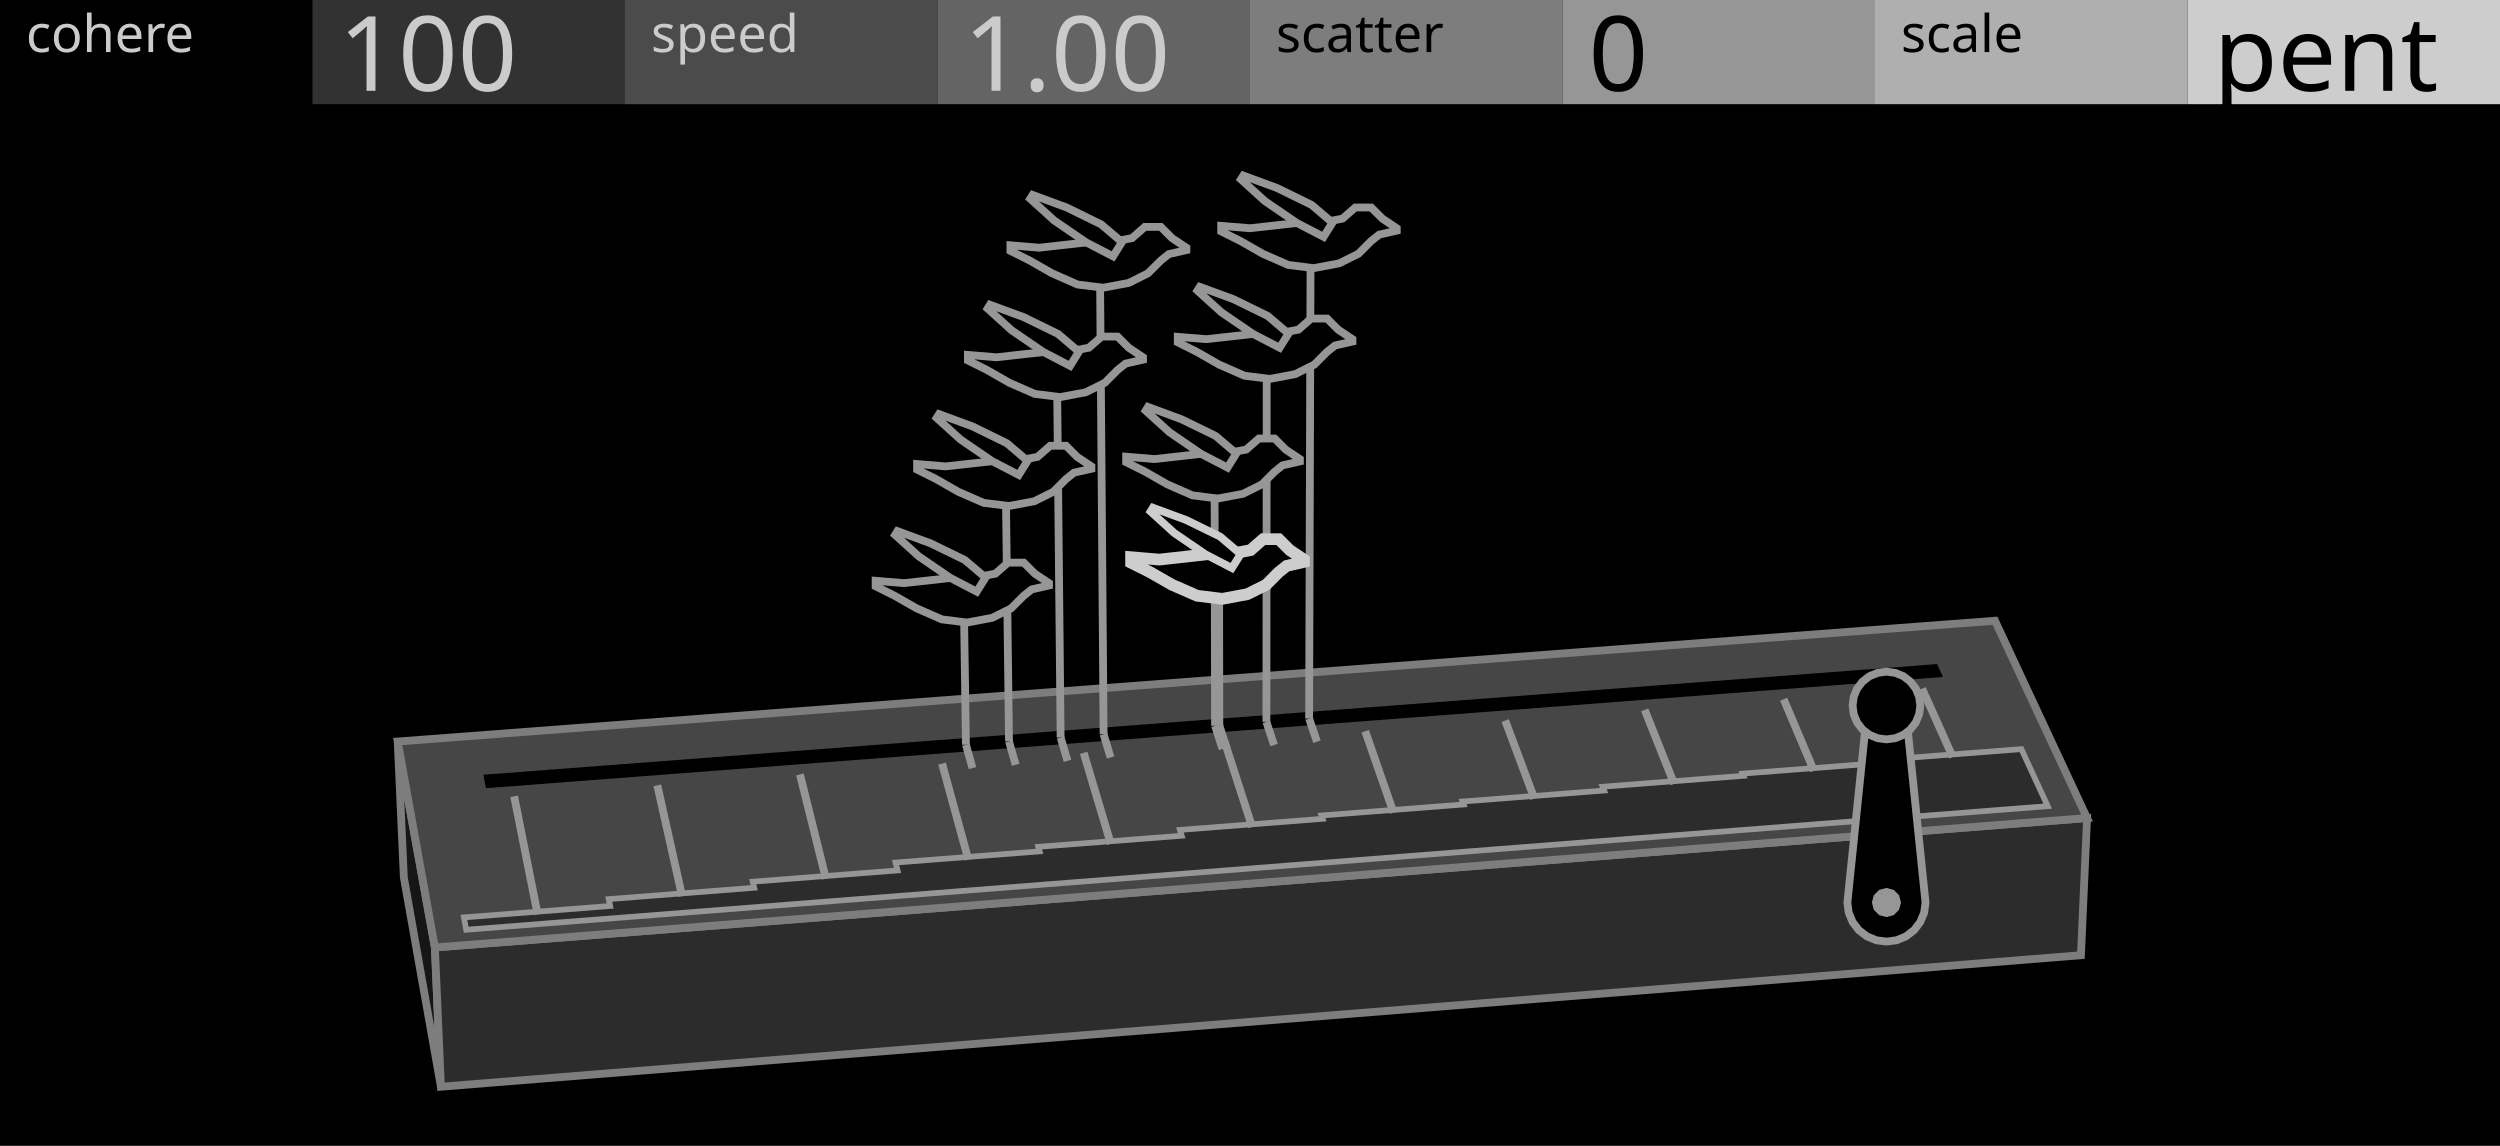
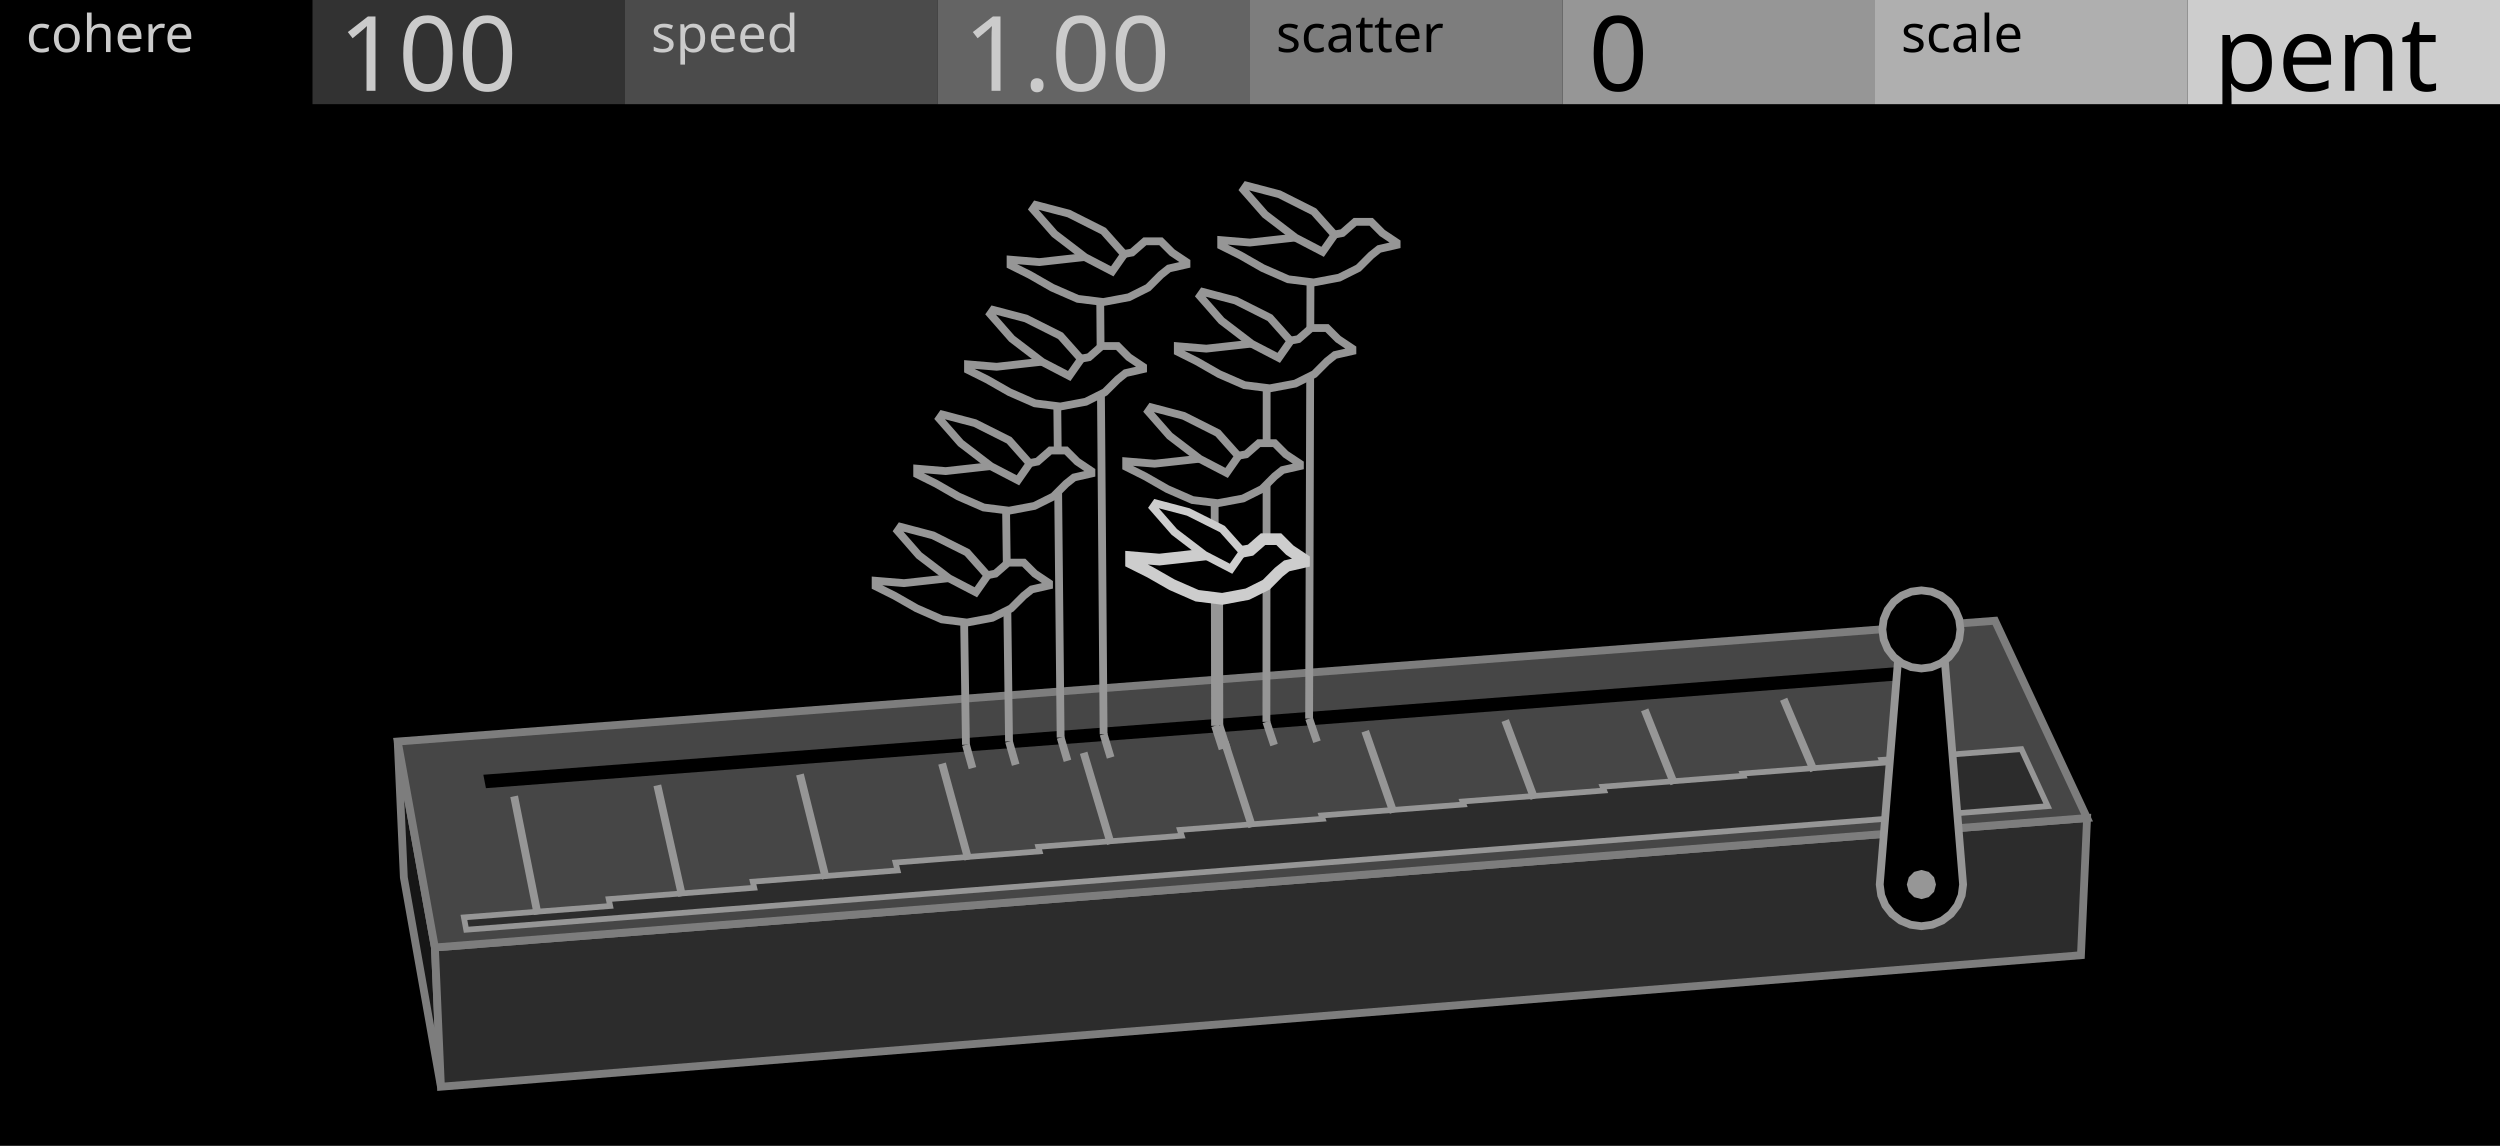
<svg xmlns="http://www.w3.org/2000/svg" width="480" height="220" viewBox="0 0 480 220">
  <g id="preview_canvas">
    <rect x="0" y="0" width="480" height="220" fill="#000000" stroke="none" />
  </g>
  <g id="preview_header">
    <rect x="0" y="0" width="60" height="20" fill="#000000" stroke="none" />
    <rect x="60" y="0" width="60" height="20" fill="#323232" stroke="none" />
    <rect x="120" y="0" width="60" height="20" fill="#4B4B4B" stroke="none" />
    <rect x="180" y="0" width="60" height="20" fill="#646464" stroke="none" />
    <rect x="240" y="0" width="60" height="20" fill="#7D7D7D" stroke="none" />
    <rect x="300" y="0" width="60" height="20" fill="#969696" stroke="none" />
    <rect x="360" y="0" width="60" height="20" fill="#AFAFAF" stroke="none" />
    <rect x="420" y="0" width="60" height="20" fill="#CDCDCD" stroke="none" />
    <text transform="matrix(1 0 0 1 5 10)" fill="#CBCBCB" stroke="none" font-family="UniversNextPro-Light" font-size="10px">cohere</text>
    <text transform="matrix(1 0 0 1 125 10)" fill="#CBCBCB" stroke="none" font-family="UniversNextPro-Light" font-size="10px">speed</text>
    <text transform="matrix(1 0 0 1 245 10)" fill="#000000" stroke="none" font-family="UniversNextPro-Light" font-size="10px">scatter</text>
    <text transform="matrix(1 0 0 1 365 10)" fill="#000000" stroke="none" font-family="UniversNextPro-Light" font-size="10px">scale</text>
    <text transform="matrix(1 0 0 1 65 17.44)" fill="#CBCBCB" stroke="none" font-family="UniversNextPro-Light" font-size="20px">100</text>
    <text transform="matrix(1 0 0 1 185 17.44)" fill="#CBCBCB" stroke="none" font-family="UniversNextPro-Light" font-size="20px">1.00</text>
    <text transform="matrix(1 0 0 1 305 17.44)" fill="#000000" stroke="none" font-family="UniversNextPro-Light" font-size="20px">0</text>
    <text transform="matrix(1 0 0 1 425 17.44)" fill="#000000" stroke="none" font-family="UniversNextPro-Light" font-size="20px">pent</text>
  </g>
  <path d="M 83.5 181.91 L 76.36 142.37 L 77.54 168.48 L 84.66 208.65 Z" fill="#161616" stroke="#7D7D7D" stroke-width="1.5" />
  <path d="M 83.5 181.91 L 400.72 157.06 L 399.54 183.4 L 84.66 208.65 Z" fill="#2C2C2C" stroke="#7D7D7D" stroke-width="1.5" />
  <path d="M 83.5 181.91 L 400.72 157.06 L 383.04 119.18 L 76.36 142.37 Z" fill="#464646" stroke="#7D7D7D" stroke-width="1.5" />
  <path d="M 93.3 151.33 L 373.05 129.98 L 371.92 127.5 L 92.8 148.75 Z" fill="#000000" stroke="none" stroke-width="0" />
  <path d="M 89.51 178.51 L 393.16 154.78 L 388.11 143.83 L 361.28 145.9 L 361.52 146.45 L 334.58 148.53 L 334.75 148.95 L 307.7 151.05 L 307.99 151.78 L 280.81 153.89 L 281.02 154.46 L 253.73 156.57 L 253.95 157.21 L 226.54 159.34 L 226.89 160.46 L 199.35 162.59 L 199.6 163.46 L 171.94 165.61 L 172.33 167.12 L 144.53 169.28 L 144.81 170.45 L 116.87 172.63 L 117.15 173.95 L 89.07 176.14 Z" fill="#2C2C2C" stroke="#969696" stroke-width="1.1" />
  <path d="M 103.96 175.4 L 99.45 152.74 L 97.98 153.04 L 102.49 175.69 Z" fill="#969696" stroke="none" stroke-width="0" />
  <path d="M 131.69 171.88 L 126.94 150.62 L 125.47 150.95 L 130.23 172.21 Z" fill="#969696" stroke="none" stroke-width="0" />
  <path d="M 159.3 168.52 L 154.32 148.51 L 152.86 148.88 L 157.84 168.88 Z" fill="#969696" stroke="none" stroke-width="0" />
  <path d="M 186.64 164.83 L 181.6 146.41 L 180.15 146.81 L 185.2 165.23 Z" fill="#969696" stroke="none" stroke-width="0" />
  <path d="M 214 161.8 L 208.78 144.32 L 207.34 144.75 L 212.56 162.23 Z" fill="#969696" stroke="none" stroke-width="0" />
  <path d="M 241.13 158.54 L 235.85 142.23 L 234.43 142.69 L 239.7 159 Z" fill="#969696" stroke="none" stroke-width="0" />
  <path d="M 268.27 155.76 L 262.83 140.15 L 261.41 140.64 L 266.85 156.25 Z" fill="#969696" stroke="none" stroke-width="0" />
  <path d="M 295.3 153.06 L 289.7 138.08 L 288.3 138.61 L 293.89 153.58 Z" fill="#969696" stroke="none" stroke-width="0" />
  <path d="M 322.13 150.21 L 316.48 136.02 L 315.08 136.57 L 320.74 150.76 Z" fill="#969696" stroke="none" stroke-width="0" />
  <path d="M 348.96 147.68 L 343.15 133.96 L 341.77 134.55 L 347.58 148.26 Z" fill="#969696" stroke="none" stroke-width="0" />
  <path d="M 375.61 145.03 L 369.73 131.92 L 368.36 132.53 L 374.24 145.65 Z" fill="#969696" stroke="none" stroke-width="0" />
-   <path d="M 369.7 173.28 L 369.44 175.22 L 368.69 177.03 L 367.5 178.59 L 365.95 179.78 L 364.14 180.53 L 362.2 180.78 L 360.26 180.53 L 358.45 179.78 L 356.89 178.59 L 355.7 177.03 L 354.95 175.22 L 354.7 173.28 L 358.6 135.46 L 365.8 135.46 Z" fill="#000000" stroke="#969696" stroke-width="1.5" />
-   <path d="M 365 173.28 L 364.62 174.68 L 363.6 175.71 L 362.2 176.08 L 360.8 175.71 L 359.77 174.68 L 359.4 173.28 L 359.77 171.88 L 360.8 170.86 L 362.2 170.48 L 363.6 170.86 L 364.62 171.88 Z" fill="#969696" stroke="none" stroke-width="0" />
-   <path d="M 368.7 135.46 L 368.47 137.15 L 367.83 138.71 L 366.79 140.06 L 365.45 141.09 L 363.88 141.74 L 362.2 141.96 L 360.51 141.74 L 358.95 141.09 L 357.6 140.06 L 356.57 138.71 L 355.92 137.15 L 355.7 135.46 L 355.92 133.78 L 356.57 132.21 L 357.6 130.87 L 358.95 129.83 L 360.51 129.19 L 362.2 128.96 L 363.88 129.19 L 365.45 129.83 L 366.79 130.87 L 367.83 132.21 L 368.47 133.78 Z" fill="#000000" stroke="#969696" stroke-width="1.5" />
+   <path d="M 376.91 169.83 L 376.64 171.9 L 375.84 173.83 L 374.57 175.48 L 372.91 176.75 L 370.98 177.55 L 368.91 177.83 L 366.84 177.55 L 364.91 176.75 L 363.26 175.48 L 361.98 173.83 L 361.19 171.9 L 360.91 169.83 L 364.91 120.85 L 372.91 120.85 Z" fill="#000000" stroke="#969696" stroke-width="1.5" />
+   <path d="M 371.71 169.83 L 371.34 171.23 L 370.31 172.25 L 368.91 172.63 L 367.51 172.25 L 366.49 171.23 L 366.11 169.83 L 366.49 168.43 L 367.51 167.4 L 368.91 167.03 L 370.31 167.4 L 371.34 168.43 Z" fill="#969696" stroke="none" stroke-width="0" />
+   <path d="M 376.41 120.85 L 376.16 122.79 L 375.41 124.6 L 374.22 126.15 L 372.66 127.34 L 370.85 128.09 L 368.91 128.35 L 366.97 128.09 L 365.16 127.34 L 363.61 126.15 L 362.42 124.6 L 361.67 122.79 L 361.41 120.85 L 361.67 118.9 L 362.42 117.1 L 363.61 115.54 L 365.16 114.35 L 366.97 113.6 L 368.91 113.35 L 370.85 113.6 L 372.66 114.35 L 374.22 115.54 L 375.41 117.1 L 376.16 118.9 Z" fill="#000000" stroke="#969696" stroke-width="1.5" />
  <path d="M 184.74 143.2 L 185.99 147.67 L 187.43 147.27 L 186.19 142.79 Z" fill="#969696" stroke="none" stroke-width="0" />
  <path d="M 186.21 142.98 L 185.82 116.49 L 184.32 116.51 L 184.71 143.01 Z" fill="#969696" stroke="none" stroke-width="0" />
  <path d="M 193.01 142.57 L 194.29 147.04 L 195.73 146.63 L 194.45 142.16 Z" fill="#969696" stroke="none" stroke-width="0" />
-   <path d="M 194.48 142.36 L 193.87 94.1 L 192.37 94.12 L 192.98 142.37 Z" fill="#969696" stroke="none" stroke-width="0" />
+   <path d="M 194.48 142.36 L 193.88 95 L 192.38 95.02 L 192.98 142.37 Z" fill="#969696" stroke="none" stroke-width="0" />
  <path d="M 202.92 141.82 L 204.24 146.29 L 205.68 145.86 L 204.36 141.4 Z" fill="#969696" stroke="none" stroke-width="0" />
-   <path d="M 204.39 141.6 L 203.71 73.17 L 202.21 73.19 L 202.89 141.62 Z" fill="#969696" stroke="none" stroke-width="0" />
+   <path d="M 204.39 141.6 L 203.72 74.99 L 202.22 75.01 L 202.89 141.62 Z" fill="#969696" stroke="none" stroke-width="0" />
  <path d="M 211.17 141.2 L 212.52 145.66 L 213.96 145.22 L 212.61 140.76 Z" fill="#969696" stroke="none" stroke-width="0" />
-   <path d="M 212.64 140.98 L 211.95 52.16 L 210.45 52.17 L 211.14 140.99 Z" fill="#969696" stroke="none" stroke-width="0" />
+   <path d="M 212.64 140.98 L 211.97 54.92 L 210.47 54.93 L 211.14 140.99 Z" fill="#969696" stroke="none" stroke-width="0" />
  <path d="M 233.4 139.52 L 234.84 143.97 L 236.26 143.5 L 234.83 139.06 Z" fill="#969696" stroke="none" stroke-width="0" />
  <path d="M 234.86 139.29 L 234.82 111.96 L 233.32 111.97 L 233.36 139.29 Z" fill="#969696" stroke="none" stroke-width="0" />
  <path d="M 232.58 139.58 L 234.01 144.03 L 235.44 143.57 L 234 139.12 Z" fill="#969696" stroke="none" stroke-width="0" />
-   <path d="M 234.04 139.35 L 233.95 92.68 L 232.45 92.69 L 232.54 139.35 Z" fill="#969696" stroke="none" stroke-width="0" />
+   <path d="M 234.04 139.35 L 233.96 93.58 L 232.46 93.58 L 232.54 139.35 Z" fill="#969696" stroke="none" stroke-width="0" />
  <path d="M 242.43 138.83 L 243.91 143.28 L 245.33 142.8 L 243.86 138.36 Z" fill="#969696" stroke="none" stroke-width="0" />
-   <path d="M 243.9 138.6 L 243.96 69.7 L 242.46 69.7 L 242.4 138.6 Z" fill="#969696" stroke="none" stroke-width="0" />
+   <path d="M 243.9 138.6 L 243.95 71.51 L 242.45 71.51 L 242.4 138.6 Z" fill="#969696" stroke="none" stroke-width="0" />
  <path d="M 250.64 138.21 L 252.15 142.65 L 253.57 142.17 L 252.06 137.73 Z" fill="#969696" stroke="none" stroke-width="0" />
-   <path d="M 252.1 137.98 L 252.38 48.42 L 250.88 48.41 L 250.6 137.97 Z" fill="#969696" stroke="none" stroke-width="0" />
+   <path d="M 252.1 137.98 L 252.37 51.17 L 250.87 51.16 L 250.6 137.97 Z" fill="#969696" stroke="none" stroke-width="0" />
  <path d="M 201.41 111.96 L 201.41 112.41 L 198.08 113.17 L 196.56 114.38 L 194.14 116.8 L 190.51 118.62 L 185.67 119.53 L 180.83 118.92 L 175.99 116.8 L 171.75 114.38 L 168.12 112.57 L 168.12 111.51 L 173.57 111.96 L 179.01 111.36 L 184.46 110.75 L 188.7 110.6 L 191.12 110.14 L 193.54 108.03 L 196.56 108.03 L 198.68 110.14 Z" fill="#000000" stroke="#969696" stroke-width="1.5" />
-   <path d="M 187.53 113.6 L 182.42 110.93 L 176.42 106.83 L 171.86 102.7 L 172.31 101.98 L 178.7 104.33 L 185.26 107.53 L 189.22 110.9 Z" fill="#000000" stroke="#969696" stroke-width="1.5" />
-   <path d="M 209.55 89.55 L 209.55 90 L 206.2 90.76 L 204.68 91.98 L 202.24 94.42 L 198.59 96.24 L 193.73 97.15 L 188.86 96.55 L 183.99 94.42 L 179.73 91.98 L 176.08 90.16 L 176.08 89.09 L 181.56 89.55 L 187.03 88.94 L 192.51 88.33 L 196.77 88.18 L 199.2 87.72 L 201.64 85.59 L 204.68 85.59 L 206.81 87.72 Z" fill="#000000" stroke="#969696" stroke-width="1.5" />
-   <path d="M 195.6 91.19 L 190.46 88.52 L 184.42 84.39 L 179.84 80.24 L 180.3 79.51 L 186.71 81.87 L 193.31 85.1 L 197.29 88.48 Z" fill="#000000" stroke="#969696" stroke-width="1.5" />
-   <path d="M 219.46 68.6 L 219.46 69.05 L 216.1 69.82 L 214.57 71.04 L 212.13 73.49 L 208.46 75.32 L 203.57 76.24 L 198.68 75.63 L 193.79 73.49 L 189.51 71.04 L 185.84 69.21 L 185.84 68.14 L 191.34 68.6 L 196.84 67.98 L 202.35 67.37 L 206.62 67.22 L 209.07 66.76 L 211.52 64.62 L 214.57 64.62 L 216.71 66.76 Z" fill="#000000" stroke="#969696" stroke-width="1.5" />
-   <path d="M 205.45 70.25 L 200.28 67.56 L 194.22 63.41 L 189.62 59.24 L 190.07 58.51 L 196.52 60.88 L 203.15 64.12 L 207.15 67.53 Z" fill="#000000" stroke="#969696" stroke-width="1.5" />
-   <path d="M 227.79 47.56 L 227.79 48.02 L 224.41 48.79 L 222.88 50.02 L 220.42 52.47 L 216.73 54.32 L 211.82 55.24 L 206.9 54.63 L 201.99 52.47 L 197.69 50.02 L 194 48.17 L 194 47.1 L 199.53 47.56 L 205.06 46.94 L 210.59 46.33 L 214.89 46.18 L 217.35 45.72 L 219.8 43.57 L 222.88 43.57 L 225.03 45.72 Z" fill="#000000" stroke="#969696" stroke-width="1.5" />
-   <path d="M 213.71 49.22 L 208.51 46.52 L 202.42 42.35 L 197.8 38.16 L 198.26 37.43 L 204.74 39.81 L 211.4 43.07 L 215.42 46.48 Z" fill="#000000" stroke="#969696" stroke-width="1.5" />
+   <path d="M 187.36 113.72 L 182.22 111.04 L 176.44 106.63 L 172.34 101.94 L 172.89 101.15 L 179.13 102.79 L 185.69 106.08 L 189.62 110.5 Z" fill="#000000" stroke="#969696" stroke-width="1.5" />
+   <path d="M 209.55 90.45 L 209.55 90.91 L 206.21 91.67 L 204.69 92.88 L 202.25 95.32 L 198.6 97.14 L 193.74 98.05 L 188.87 97.44 L 184 95.32 L 179.75 92.88 L 176.1 91.06 L 176.1 89.99 L 181.57 90.45 L 187.05 89.84 L 192.52 89.23 L 196.78 89.08 L 199.21 88.62 L 201.65 86.49 L 204.69 86.49 L 206.82 88.62 Z" fill="#000000" stroke="#969696" stroke-width="1.5" />
+   <path d="M 195.44 92.22 L 190.27 89.53 L 184.46 85.09 L 180.33 80.38 L 180.89 79.58 L 187.17 81.23 L 193.76 84.54 L 197.7 88.98 Z" fill="#000000" stroke="#969696" stroke-width="1.5" />
+   <path d="M 219.47 70.42 L 219.47 70.87 L 216.11 71.64 L 214.59 72.86 L 212.14 75.3 L 208.47 77.14 L 203.59 78.05 L 198.7 77.44 L 193.81 75.3 L 189.53 72.86 L 185.86 71.03 L 185.86 69.96 L 191.36 70.42 L 196.86 69.8 L 202.36 69.19 L 206.64 69.04 L 209.09 68.58 L 211.53 66.44 L 214.59 66.44 L 216.72 68.58 Z" fill="#000000" stroke="#969696" stroke-width="1.5" />
+   <path d="M 205.29 72.19 L 200.1 69.49 L 194.27 65.03 L 190.12 60.3 L 190.68 59.5 L 196.98 61.15 L 203.61 64.48 L 207.57 68.94 Z" fill="#000000" stroke="#969696" stroke-width="1.5" />
+   <path d="M 227.8 50.32 L 227.8 50.78 L 224.42 51.55 L 222.89 52.77 L 220.43 55.23 L 216.75 57.07 L 211.84 57.99 L 206.93 57.38 L 202.01 55.23 L 197.72 52.77 L 194.03 50.93 L 194.03 49.86 L 199.56 50.32 L 205.08 49.7 L 210.61 49.09 L 214.91 48.94 L 217.36 48.48 L 219.82 46.33 L 222.89 46.33 L 225.04 48.48 Z" fill="#000000" stroke="#969696" stroke-width="1.5" />
+   <path d="M 213.55 52.1 L 208.34 49.39 L 202.48 44.91 L 198.31 40.16 L 198.87 39.35 L 205.21 41.01 L 211.86 44.36 L 215.84 48.83 Z" fill="#000000" stroke="#969696" stroke-width="1.5" />
  <path d="M 250.36 107.44 L 250.36 107.89 L 247.04 108.65 L 245.53 109.85 L 243.12 112.27 L 239.5 114.08 L 234.67 114.98 L 229.84 114.38 L 225.02 112.27 L 220.79 109.85 L 217.17 108.04 L 217.17 106.99 L 222.6 107.44 L 228.03 106.84 L 233.46 106.23 L 237.69 106.08 L 240.1 105.63 L 242.51 103.52 L 245.53 103.52 L 247.64 105.63 Z" fill="#000000" stroke="#CDCDCD" stroke-width="2.25" />
-   <path d="M 236.53 109.07 L 231.43 106.42 L 225.45 102.33 L 220.91 98.21 L 221.36 97.49 L 227.72 99.83 L 234.26 103.03 L 238.21 106.39 Z" fill="#000000" stroke="#CDCDCD" stroke-width="1.5" />
-   <path d="M 249.58 88.14 L 249.58 88.59 L 246.24 89.35 L 244.73 90.56 L 242.3 92.99 L 238.66 94.81 L 233.81 95.72 L 228.96 95.11 L 224.11 92.99 L 219.86 90.56 L 216.22 88.74 L 216.22 87.68 L 221.68 88.14 L 227.14 87.53 L 232.6 86.92 L 236.84 86.77 L 239.27 86.32 L 241.7 84.19 L 244.73 84.19 L 246.85 86.32 Z" fill="#000000" stroke="#969696" stroke-width="1.5" />
-   <path d="M 235.68 89.78 L 230.55 87.11 L 224.54 82.99 L 219.97 78.85 L 220.42 78.13 L 226.82 80.49 L 233.4 83.7 L 237.37 87.08 Z" fill="#000000" stroke="#969696" stroke-width="1.5" />
-   <path d="M 259.67 65.12 L 259.67 65.58 L 256.32 66.34 L 254.79 67.56 L 252.35 70 L 248.69 71.83 L 243.82 72.75 L 238.94 72.14 L 234.06 70 L 229.79 67.56 L 226.13 65.73 L 226.13 64.67 L 231.62 65.12 L 237.11 64.51 L 242.6 63.9 L 246.86 63.75 L 249.3 63.29 L 251.74 61.16 L 254.79 61.16 L 256.93 63.29 Z" fill="#000000" stroke="#969696" stroke-width="1.5" />
-   <path d="M 245.69 66.77 L 240.54 64.09 L 234.49 59.95 L 229.9 55.79 L 230.36 55.07 L 236.79 57.43 L 243.4 60.66 L 247.39 64.06 Z" fill="#000000" stroke="#969696" stroke-width="1.5" />
-   <path d="M 268.18 43.82 L 268.18 44.28 L 264.81 45.05 L 263.27 46.27 L 260.82 48.72 L 257.14 50.56 L 252.24 51.48 L 247.34 50.87 L 242.44 48.72 L 238.15 46.27 L 234.47 44.43 L 234.47 43.36 L 239.98 43.82 L 245.5 43.21 L 251.02 42.59 L 255.31 42.44 L 257.76 41.98 L 260.21 39.84 L 263.27 39.84 L 265.42 41.98 Z" fill="#000000" stroke="#969696" stroke-width="1.5" />
-   <path d="M 254.13 45.48 L 248.95 42.78 L 242.87 38.62 L 238.26 34.44 L 238.72 33.71 L 245.18 36.09 L 251.82 39.34 L 255.83 42.75 Z" fill="#000000" stroke="#969696" stroke-width="1.5" />
+   <path d="M 236.36 109.2 L 231.23 106.53 L 225.47 102.13 L 221.38 97.45 L 221.93 96.66 L 228.15 98.3 L 234.69 101.58 L 238.61 105.98 Z" fill="#000000" stroke="#CDCDCD" stroke-width="1.5" />
+   <path d="M 249.58 89.03 L 249.58 89.49 L 246.24 90.25 L 244.73 91.46 L 242.3 93.89 L 238.66 95.71 L 233.81 96.61 L 228.96 96.01 L 224.11 93.89 L 219.86 91.46 L 216.23 89.64 L 216.23 88.58 L 221.68 89.03 L 227.14 88.43 L 232.6 87.82 L 236.84 87.67 L 239.27 87.22 L 241.7 85.09 L 244.73 85.09 L 246.85 87.22 Z" fill="#000000" stroke="#969696" stroke-width="1.5" />
+   <path d="M 235.51 90.8 L 230.35 88.11 L 224.57 83.69 L 220.45 79 L 221.01 78.2 L 227.26 79.84 L 233.83 83.15 L 237.77 87.57 Z" fill="#000000" stroke="#969696" stroke-width="1.5" />
+   <path d="M 259.66 66.94 L 259.66 67.4 L 256.31 68.16 L 254.78 69.38 L 252.35 71.82 L 248.69 73.65 L 243.81 74.56 L 238.94 73.95 L 234.06 71.82 L 229.8 69.38 L 226.14 67.55 L 226.14 66.48 L 231.62 66.94 L 237.11 66.33 L 242.59 65.72 L 246.86 65.57 L 249.3 65.11 L 251.74 62.98 L 254.78 62.98 L 256.92 65.11 Z" fill="#000000" stroke="#969696" stroke-width="1.5" />
+   <path d="M 245.52 68.71 L 240.34 66.02 L 234.52 61.57 L 230.38 56.85 L 230.94 56.05 L 237.23 57.7 L 243.83 61.02 L 247.79 65.47 Z" fill="#000000" stroke="#969696" stroke-width="1.5" />
+   <path d="M 268.15 46.57 L 268.15 47.03 L 264.79 47.8 L 263.26 49.02 L 260.81 51.47 L 257.13 53.31 L 252.23 54.23 L 247.33 53.62 L 242.43 51.47 L 238.15 49.02 L 234.47 47.19 L 234.47 46.11 L 239.98 46.57 L 245.5 45.96 L 251.01 45.35 L 255.29 45.2 L 257.74 44.74 L 260.19 42.59 L 263.26 42.59 L 265.4 44.74 Z" fill="#000000" stroke="#969696" stroke-width="1.5" />
+   <path d="M 253.94 48.35 L 248.74 45.64 L 242.9 41.18 L 238.74 36.44 L 239.3 35.63 L 245.62 37.29 L 252.25 40.63 L 256.23 45.09 Z" fill="#000000" stroke="#969696" stroke-width="1.5" />
</svg>
